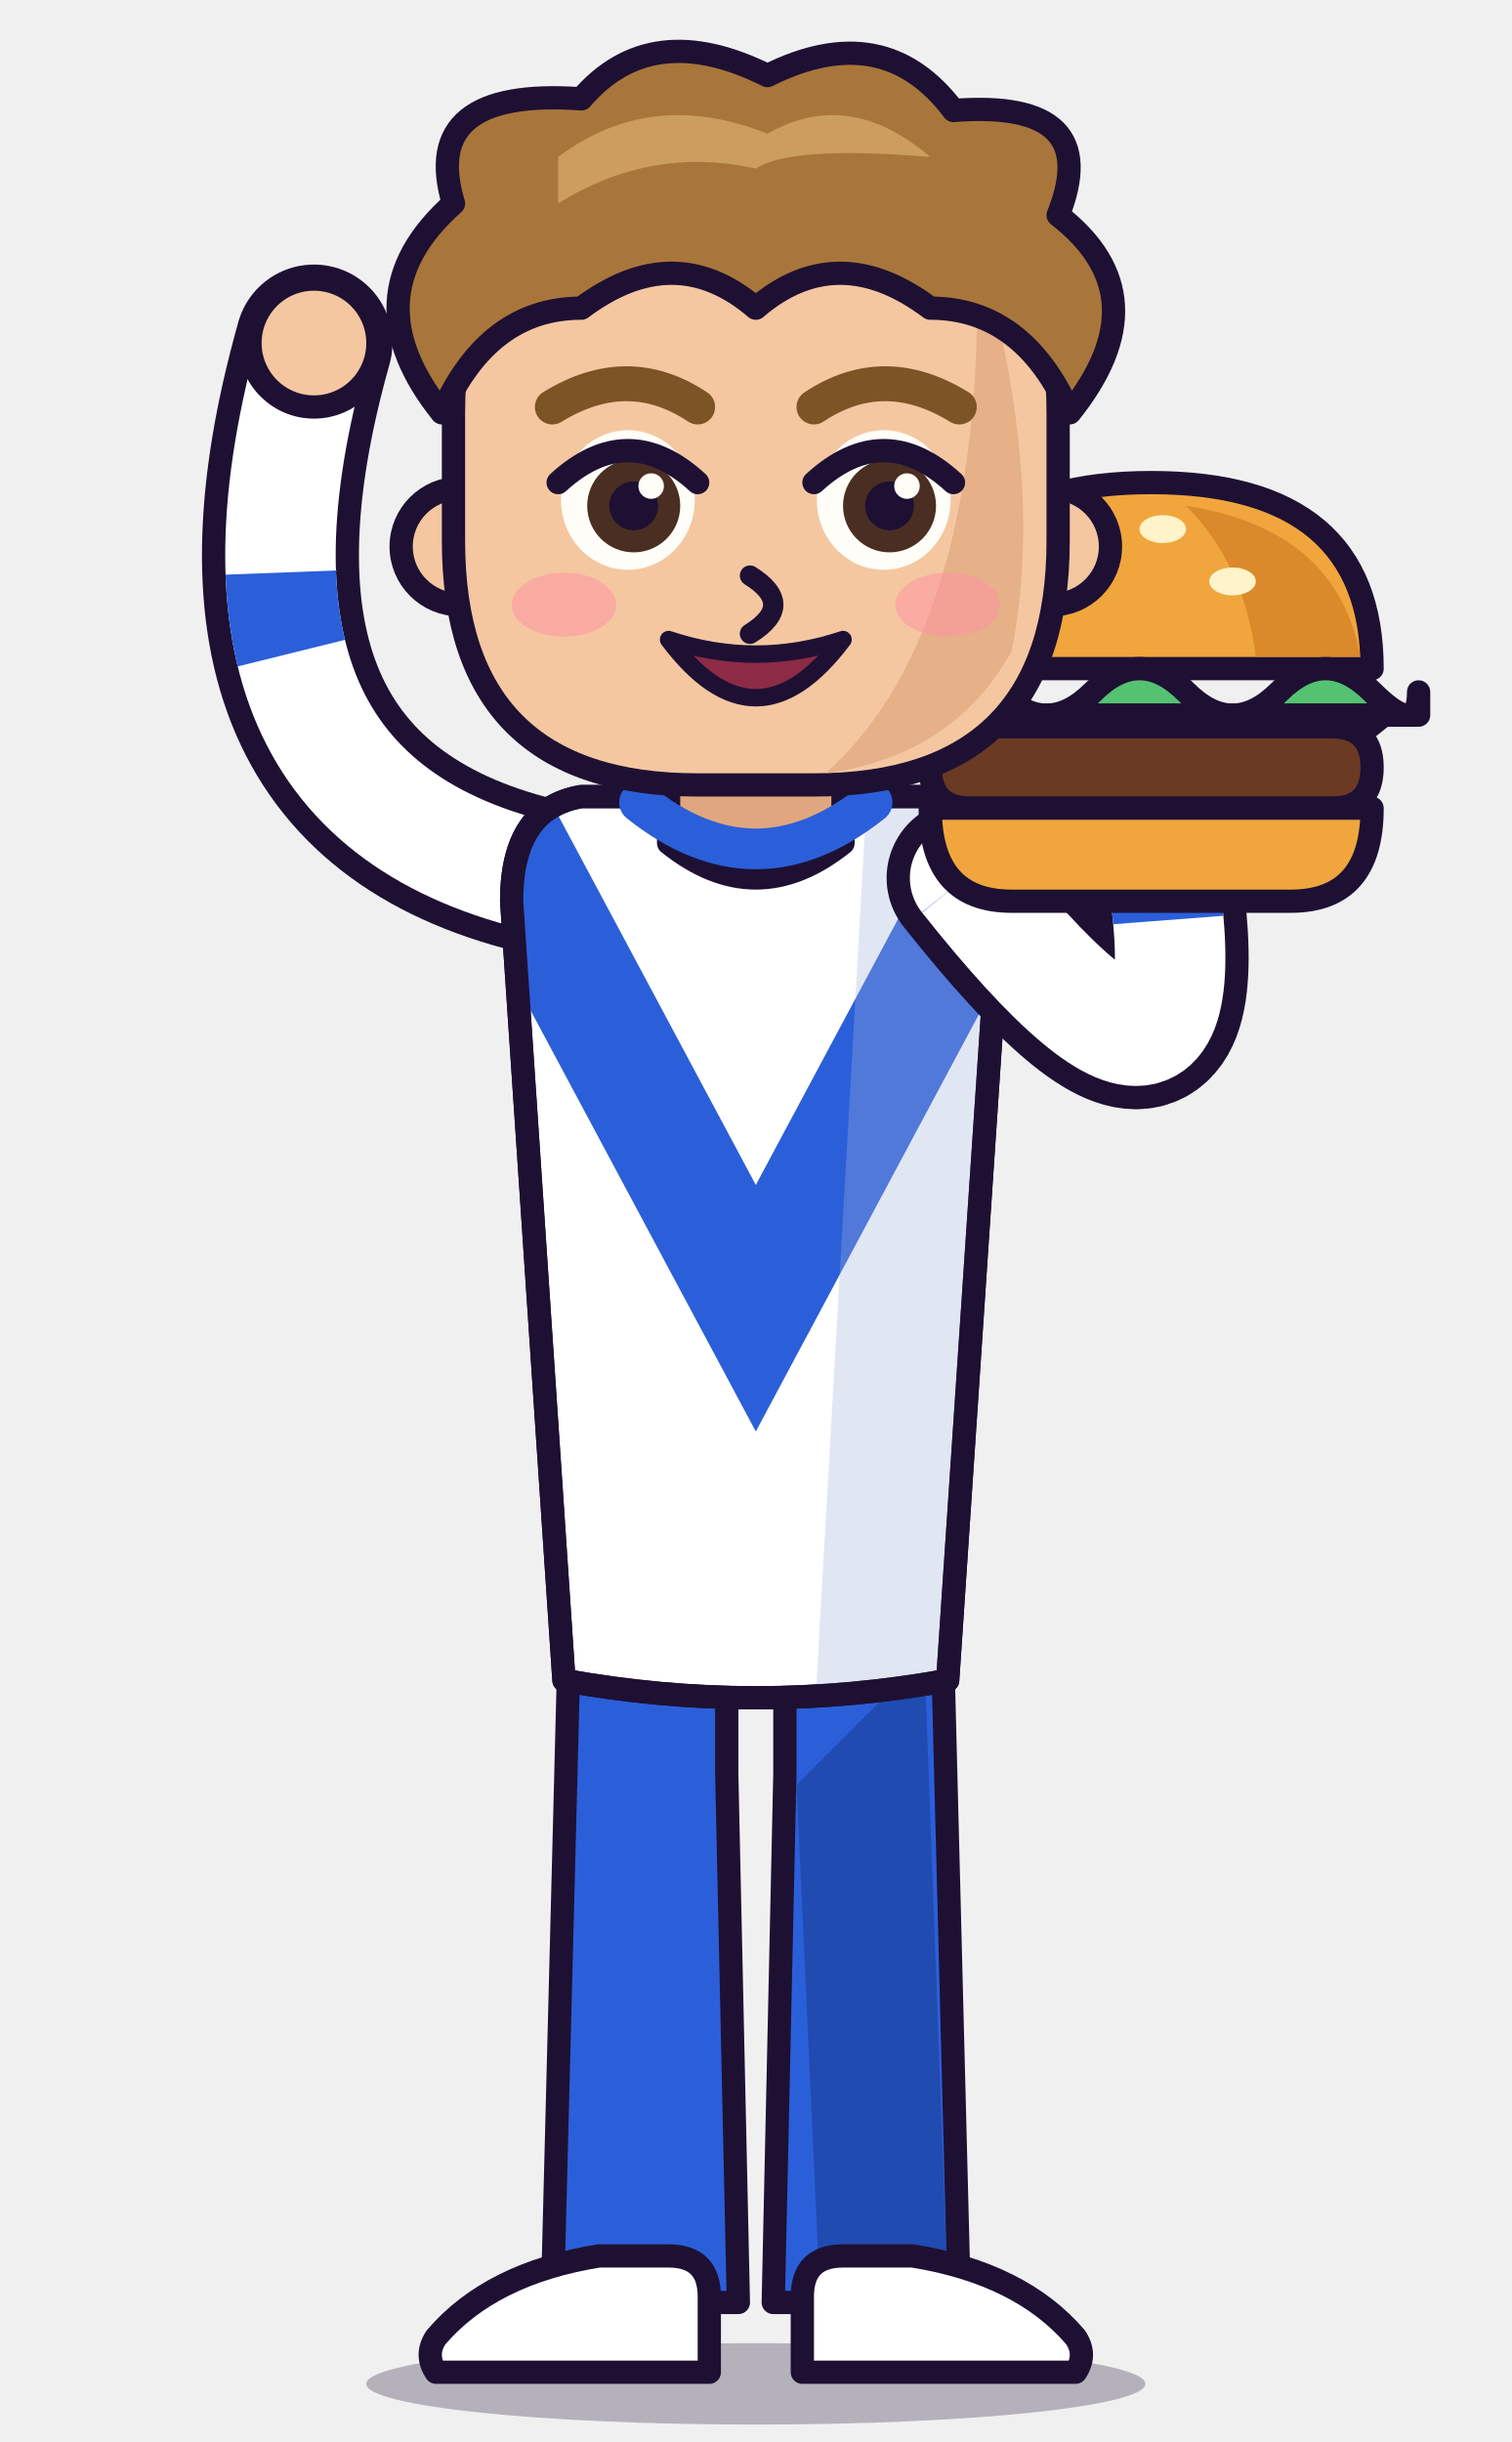
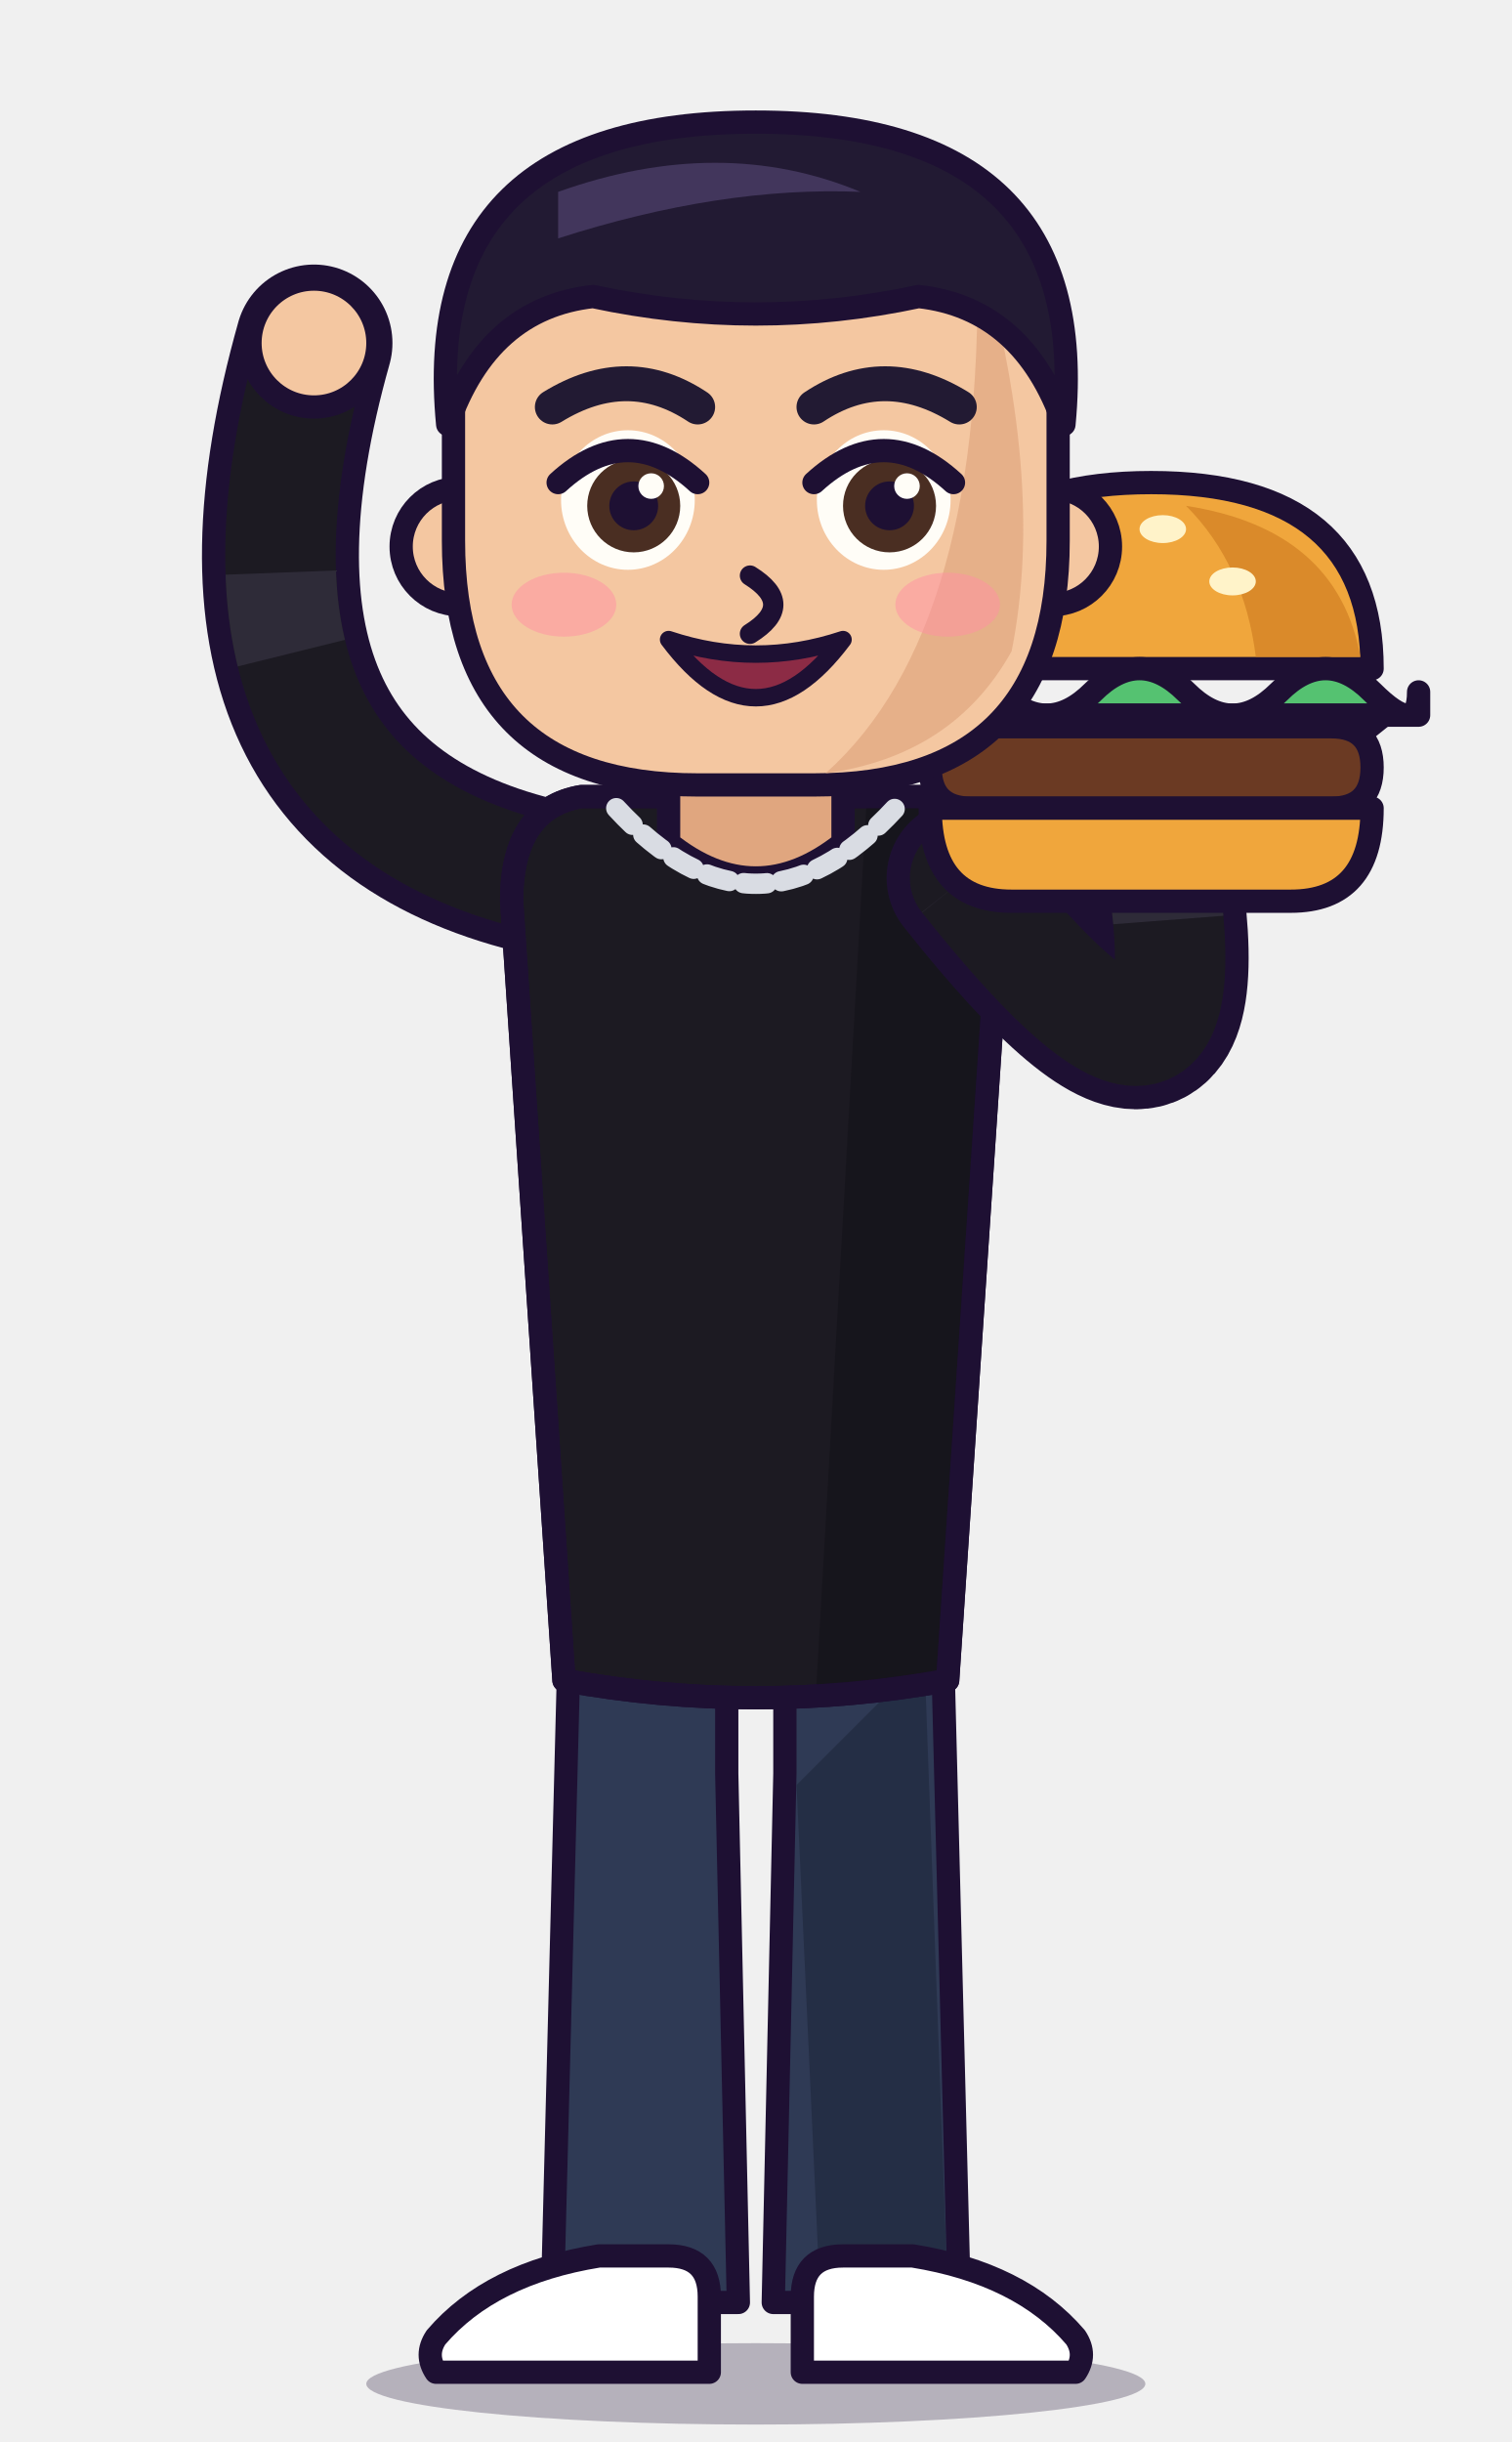
<svg xmlns="http://www.w3.org/2000/svg" viewBox="0 0 260 420" role="img" aria-label="Agusmaxi">
  <ellipse cx="130" cy="410" rx="67" ry="7" fill="#1E1033" opacity="0.28" />
-   <path d="M98 279L95 396H127L125 305L125 279Z" fill="#2B5FD9" stroke="#1E1033" stroke-width="4" stroke-linejoin="round" stroke-linecap="round" />
-   <path d="M162 279L165 396H133L135 305L135 279Z" fill="#2B5FD9" stroke="#1E1033" stroke-width="4" stroke-linejoin="round" stroke-linecap="round" />
-   <path d="M137 307L141 394H163L159 285Z" fill="#183A90" opacity="0.55" />
+   <path d="M98 279L95 396H127L125 305L125 279Z" fill="#2F3A55" stroke="#1E1033" stroke-width="4" stroke-linejoin="round" stroke-linecap="round" />
+   <path d="M162 279L165 396H133L135 305L135 279Z" fill="#2F3A55" stroke="#1E1033" stroke-width="4" stroke-linejoin="round" stroke-linecap="round" />
+   <path d="M137 307L141 394H163L159 285Z" fill="#1C2438" opacity="0.55" />
  <path d="M122 408v-13q0 -7 -7 -7h-12q-18.6 3 -28 14q-2 3 0 6z" fill="#FFFFFF" stroke="#1E1033" stroke-width="4" stroke-linejoin="round" stroke-linecap="round" />
  <path d="M138 408v-13q0 -7 7 -7h12q18.6 3 28 14q2 3 0 6z" fill="#FFFFFF" stroke="#1E1033" stroke-width="4" stroke-linejoin="round" stroke-linecap="round" />
  <path d="M94 151Q32 137 54 59" fill="none" stroke="#1E1033" stroke-width="27" stroke-linecap="round" />
-   <path d="M94 151Q32 137 54 59" fill="none" stroke="#FFFFFF" stroke-width="19" stroke-linecap="round" />
-   <path d="M94 151Q32 137 54 59" fill="none" stroke="#2B5FD9" stroke-width="19" stroke-linecap="butt" stroke-dasharray="0 62 14 400" />
+   <path d="M94 151Q32 137 54 59" fill="none" stroke="#1C1A22" stroke-width="19" stroke-linecap="round" />
+   <path d="M94 151Q32 137 54 59" fill="none" stroke="#2E2B38" stroke-width="19" stroke-linecap="butt" stroke-dasharray="0 62 14 400" />
  <circle cx="54" cy="59" r="11" fill="#F4C7A1" stroke="#1E1033" stroke-width="4" stroke-linejoin="round" stroke-linecap="round" />
  <clipPath id="torso">
    <path d="M100 137Q88 139 88 155L97 289Q130 295 163 289L172 155Q172 139 160 137Z" />
  </clipPath>
-   <path d="M100 137Q88 139 88 155L97 289Q130 295 163 289L172 155Q172 139 160 137Z" fill="#FFFFFF" stroke="#1E1033" stroke-width="4" stroke-linejoin="round" stroke-linecap="round" />
+   <path d="M100 137Q88 139 88 155L97 289Q130 295 163 289L172 155Q172 139 160 137Z" fill="#1C1A22" stroke="#1E1033" stroke-width="4" stroke-linejoin="round" stroke-linecap="round" />
  <g clip-path="url(#torso)">
-     <path d="M84 139L130 225L176 139" fill="none" stroke="#2B5FD9" stroke-width="20" />
-     <path d="M149.32 133H178V299H139.9Z" fill="#9FB0D8" opacity="0.32" />
+     <path d="M149.32 133H178V299H139.9Z" fill="#0B0A10" opacity="0.32" />
  </g>
  <path d="M100 137Q88 139 88 155L97 289Q130 295 163 289L172 155Q172 139 160 137Z" fill="none" stroke="#1E1033" stroke-width="4" stroke-linejoin="round" stroke-linecap="round" />
  <path d="M115 129h30v16q-15 12 -30 0z" fill="#E0A67F" stroke="#1E1033" stroke-width="4" stroke-linejoin="round" stroke-linecap="round" />
-   <path d="M110 138q20 16 40 0" fill="none" stroke="#2B5FD9" stroke-width="7" stroke-linecap="round" />
+   <path d="M106 139q24 26 48 0" fill="none" stroke="#D9DCE3" stroke-width="3.5" stroke-dasharray="4 2.5" stroke-linecap="round" />
  <path d="M166 151Q212 209 198 139" fill="none" stroke="#1E1033" stroke-width="27" stroke-linecap="round" />
-   <path d="M166 151Q212 209 198 139" fill="none" stroke="#FFFFFF" stroke-width="19" stroke-linecap="round" />
-   <path d="M166 151Q212 209 198 139" fill="none" stroke="#2B5FD9" stroke-width="19" stroke-linecap="butt" stroke-dasharray="0 62 14 400" />
+   <path d="M166 151Q212 209 198 139" fill="none" stroke="#1C1A22" stroke-width="19" stroke-linecap="round" />
+   <path d="M166 151Q212 209 198 139" fill="none" stroke="#2E2B38" stroke-width="19" stroke-linecap="butt" stroke-dasharray="0 62 14 400" />
  <circle cx="198" cy="139" r="11" fill="#F4C7A1" stroke="#1E1033" stroke-width="4" stroke-linejoin="round" stroke-linecap="round" />
  <path d="M160 115q0 -32 38 -32t38 32z" fill="#F0A63C" stroke="#1E1033" stroke-width="4" stroke-linejoin="round" stroke-linecap="round" />
  <path d="M204 87q26 4 30 26h-18q-2 -16 -12 -26z" fill="#D07F22" opacity="0.7" />
  <ellipse cx="184" cy="96" rx="4" ry="2.4" fill="#FFF3C9" />
  <ellipse cx="200" cy="91" rx="4" ry="2.4" fill="#FFF3C9" />
  <ellipse cx="212" cy="100" rx="4" ry="2.4" fill="#FFF3C9" />
  <path d="M156 119q8 -8 16 0t16 0t16 0t16 0t16 0t8 0v4h-88z" fill="#55C271" stroke="#1E1033" stroke-width="4" stroke-linejoin="round" stroke-linecap="round" />
  <path d="M158 123h80l-10 8l-10 -6h-60z" fill="#FFD12F" stroke="#1E1033" stroke-width="4" stroke-linejoin="round" stroke-linecap="round" />
  <path d="M167 125h62q7 0 7 7v0q0 7 -7 7h-62q-7 0 -7 -7v-0q0 -7 7 -7z" fill="#6B3A23" stroke="#1E1033" stroke-width="4" stroke-linejoin="round" stroke-linecap="round" />
  <path d="M160 139h76q0 16 -14 16h-48q-14 0 -14 -16z" fill="#F0A63C" stroke="#1E1033" stroke-width="4" stroke-linejoin="round" stroke-linecap="round" />
  <circle cx="79" cy="94" r="10" fill="#F4C7A1" stroke="#1E1033" stroke-width="4" stroke-linejoin="round" stroke-linecap="round" />
  <circle cx="181" cy="94" r="10" fill="#F4C7A1" stroke="#1E1033" stroke-width="4" stroke-linejoin="round" stroke-linecap="round" />
  <path d="M120 29h20q42 0 42 42v22q0 42 -42 42h-20q-42 0 -42 -42v-22q0 -42 42 -42z" fill="#F4C7A1" stroke="#1E1033" stroke-width="4" stroke-linejoin="round" stroke-linecap="round" />
  <path d="M168 41Q180 82 174 112Q164 130 142 133Q170 108 168 41Z" fill="#E0A67F" opacity="0.7" />
  <ellipse cx="97" cy="104" rx="9" ry="5.5" fill="#FF8FA3" opacity="0.5" />
  <ellipse cx="163" cy="104" rx="9" ry="5.5" fill="#FF8FA3" opacity="0.5" />
  <ellipse cx="108" cy="86" rx="11.5" ry="12" fill="#FFFDF7" />
  <circle cx="109" cy="87" r="8" fill="#4A2E22" />
  <circle cx="109" cy="87" r="4.2" fill="#1E1033" />
  <circle cx="112" cy="83.6" r="2.2" fill="#FFFDF7" />
  <path d="M96 83Q108 72 120 83" fill="none" stroke="#1E1033" stroke-width="4" stroke-linecap="round" stroke-linejoin="round" />
  <ellipse cx="152" cy="86" rx="11.5" ry="12" fill="#FFFDF7" />
  <circle cx="153" cy="87" r="8" fill="#4A2E22" />
  <circle cx="153" cy="87" r="4.2" fill="#1E1033" />
  <circle cx="156" cy="83.6" r="2.2" fill="#FFFDF7" />
  <path d="M140 83Q152 72 164 83" fill="none" stroke="#1E1033" stroke-width="4" stroke-linecap="round" stroke-linejoin="round" />
-   <path d="M120 70Q108 62 95 70" fill="none" stroke="#7D5426" stroke-width="6" stroke-linecap="round" stroke-linejoin="round" />
-   <path d="M140 70Q152 62 165 70" fill="none" stroke="#7D5426" stroke-width="6" stroke-linecap="round" stroke-linejoin="round" />
+   <path d="M120 70Q108 62 95 70" fill="none" stroke="#221A33" stroke-width="6" stroke-linecap="round" stroke-linejoin="round" />
+   <path d="M140 70Q152 62 165 70" fill="none" stroke="#221A33" stroke-width="6" stroke-linecap="round" stroke-linejoin="round" />
  <path d="M129 99q8 5 0 10" fill="none" stroke="#1E1033" stroke-width="3.5" stroke-linecap="round" stroke-linejoin="round" />
  <path d="M115 110q15 20 30 0q-15 5 -30 0z" fill="#8C2B45" stroke="#1E1033" stroke-width="3" stroke-linejoin="round" stroke-linecap="round" />
-   <path d="M76 71Q60 51 78 35Q72 15 100 17Q112 3 132 13Q152 3 164 19Q190 17 182 37Q200 51 184 71Q176 53 160 53Q144 41 130 53Q116 41 100 53Q84 53 76 71Z" fill="#A8763A" stroke="#1E1033" stroke-width="4" stroke-linejoin="round" stroke-linecap="round" />
-   <path d="M96 27Q112 15 132 23Q146 15 160 27Q136 25 130 29Q112 25 96 35Z" fill="#D1A365" opacity="0.85" />
+   <path d="M77 73Q72 21 130 21Q188 21 183 73Q176 53 158 51Q130 57 102 51Q84 53 77 73Z" fill="#221A33" stroke="#1E1033" stroke-width="4" stroke-linejoin="round" stroke-linecap="round" />
+   <path d="M96 33Q124 23 148 33Q124 32 96 41Z" fill="#4A3D66" opacity="0.8" />
</svg>
